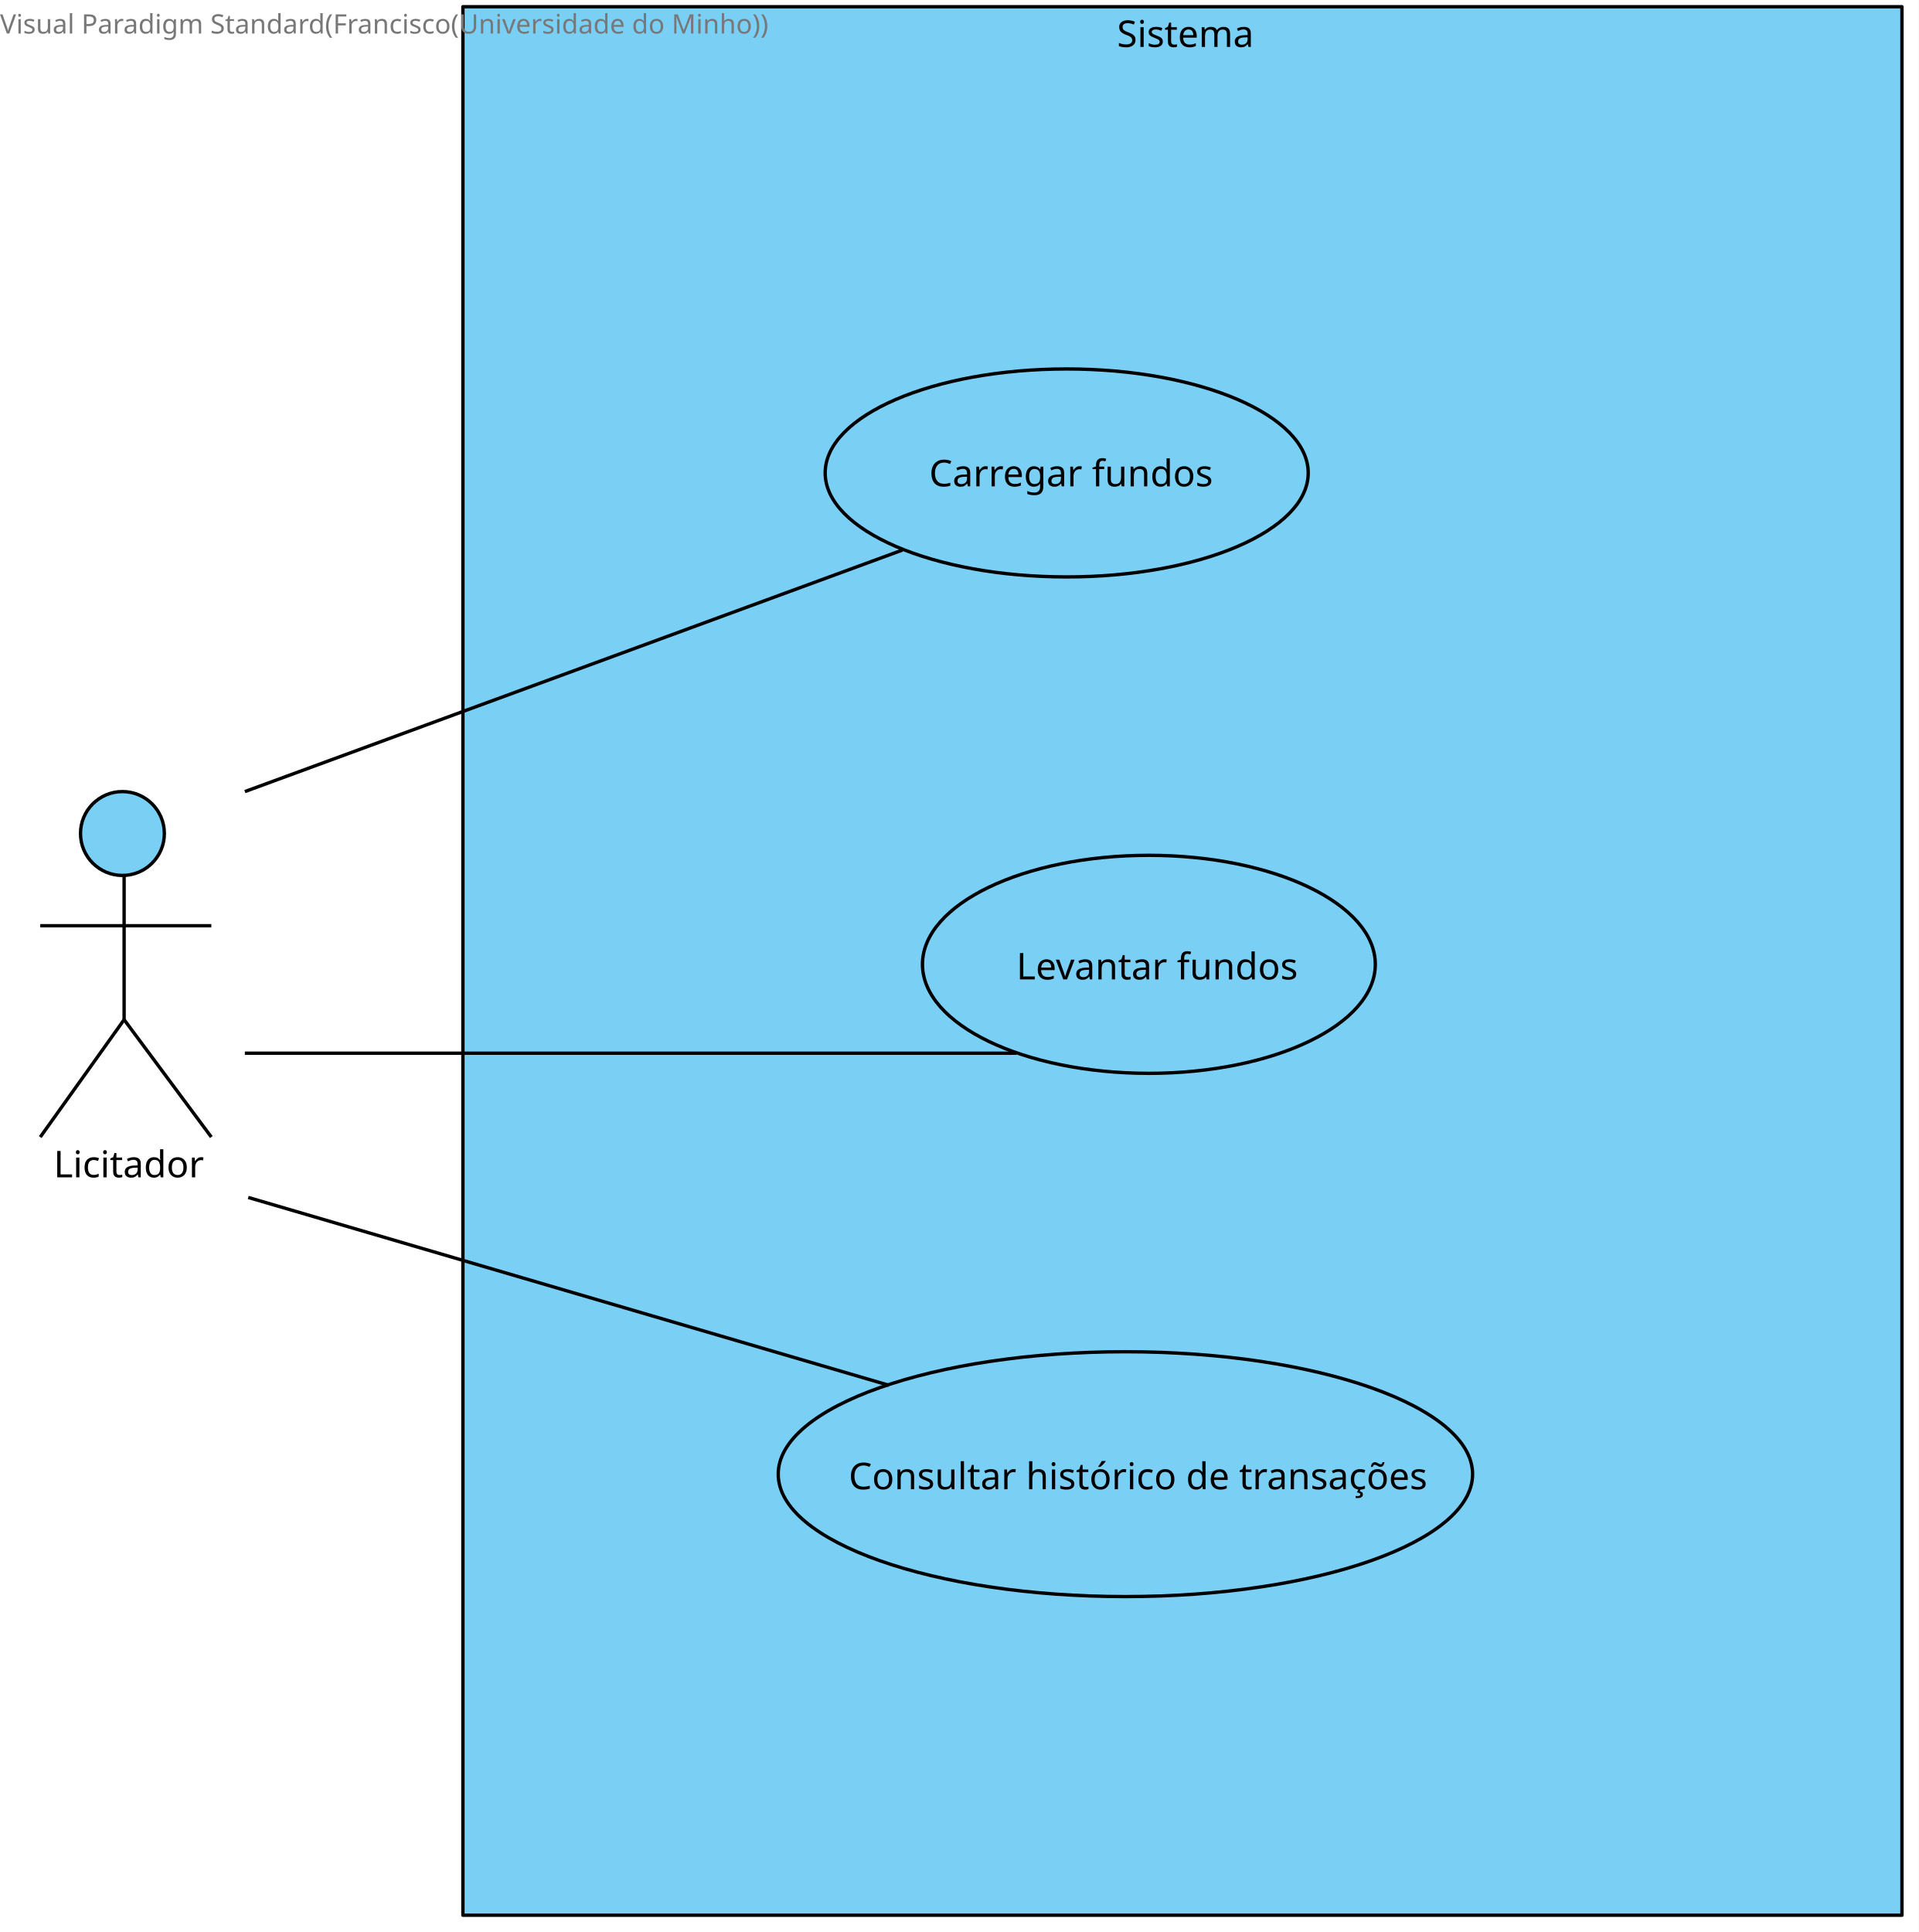
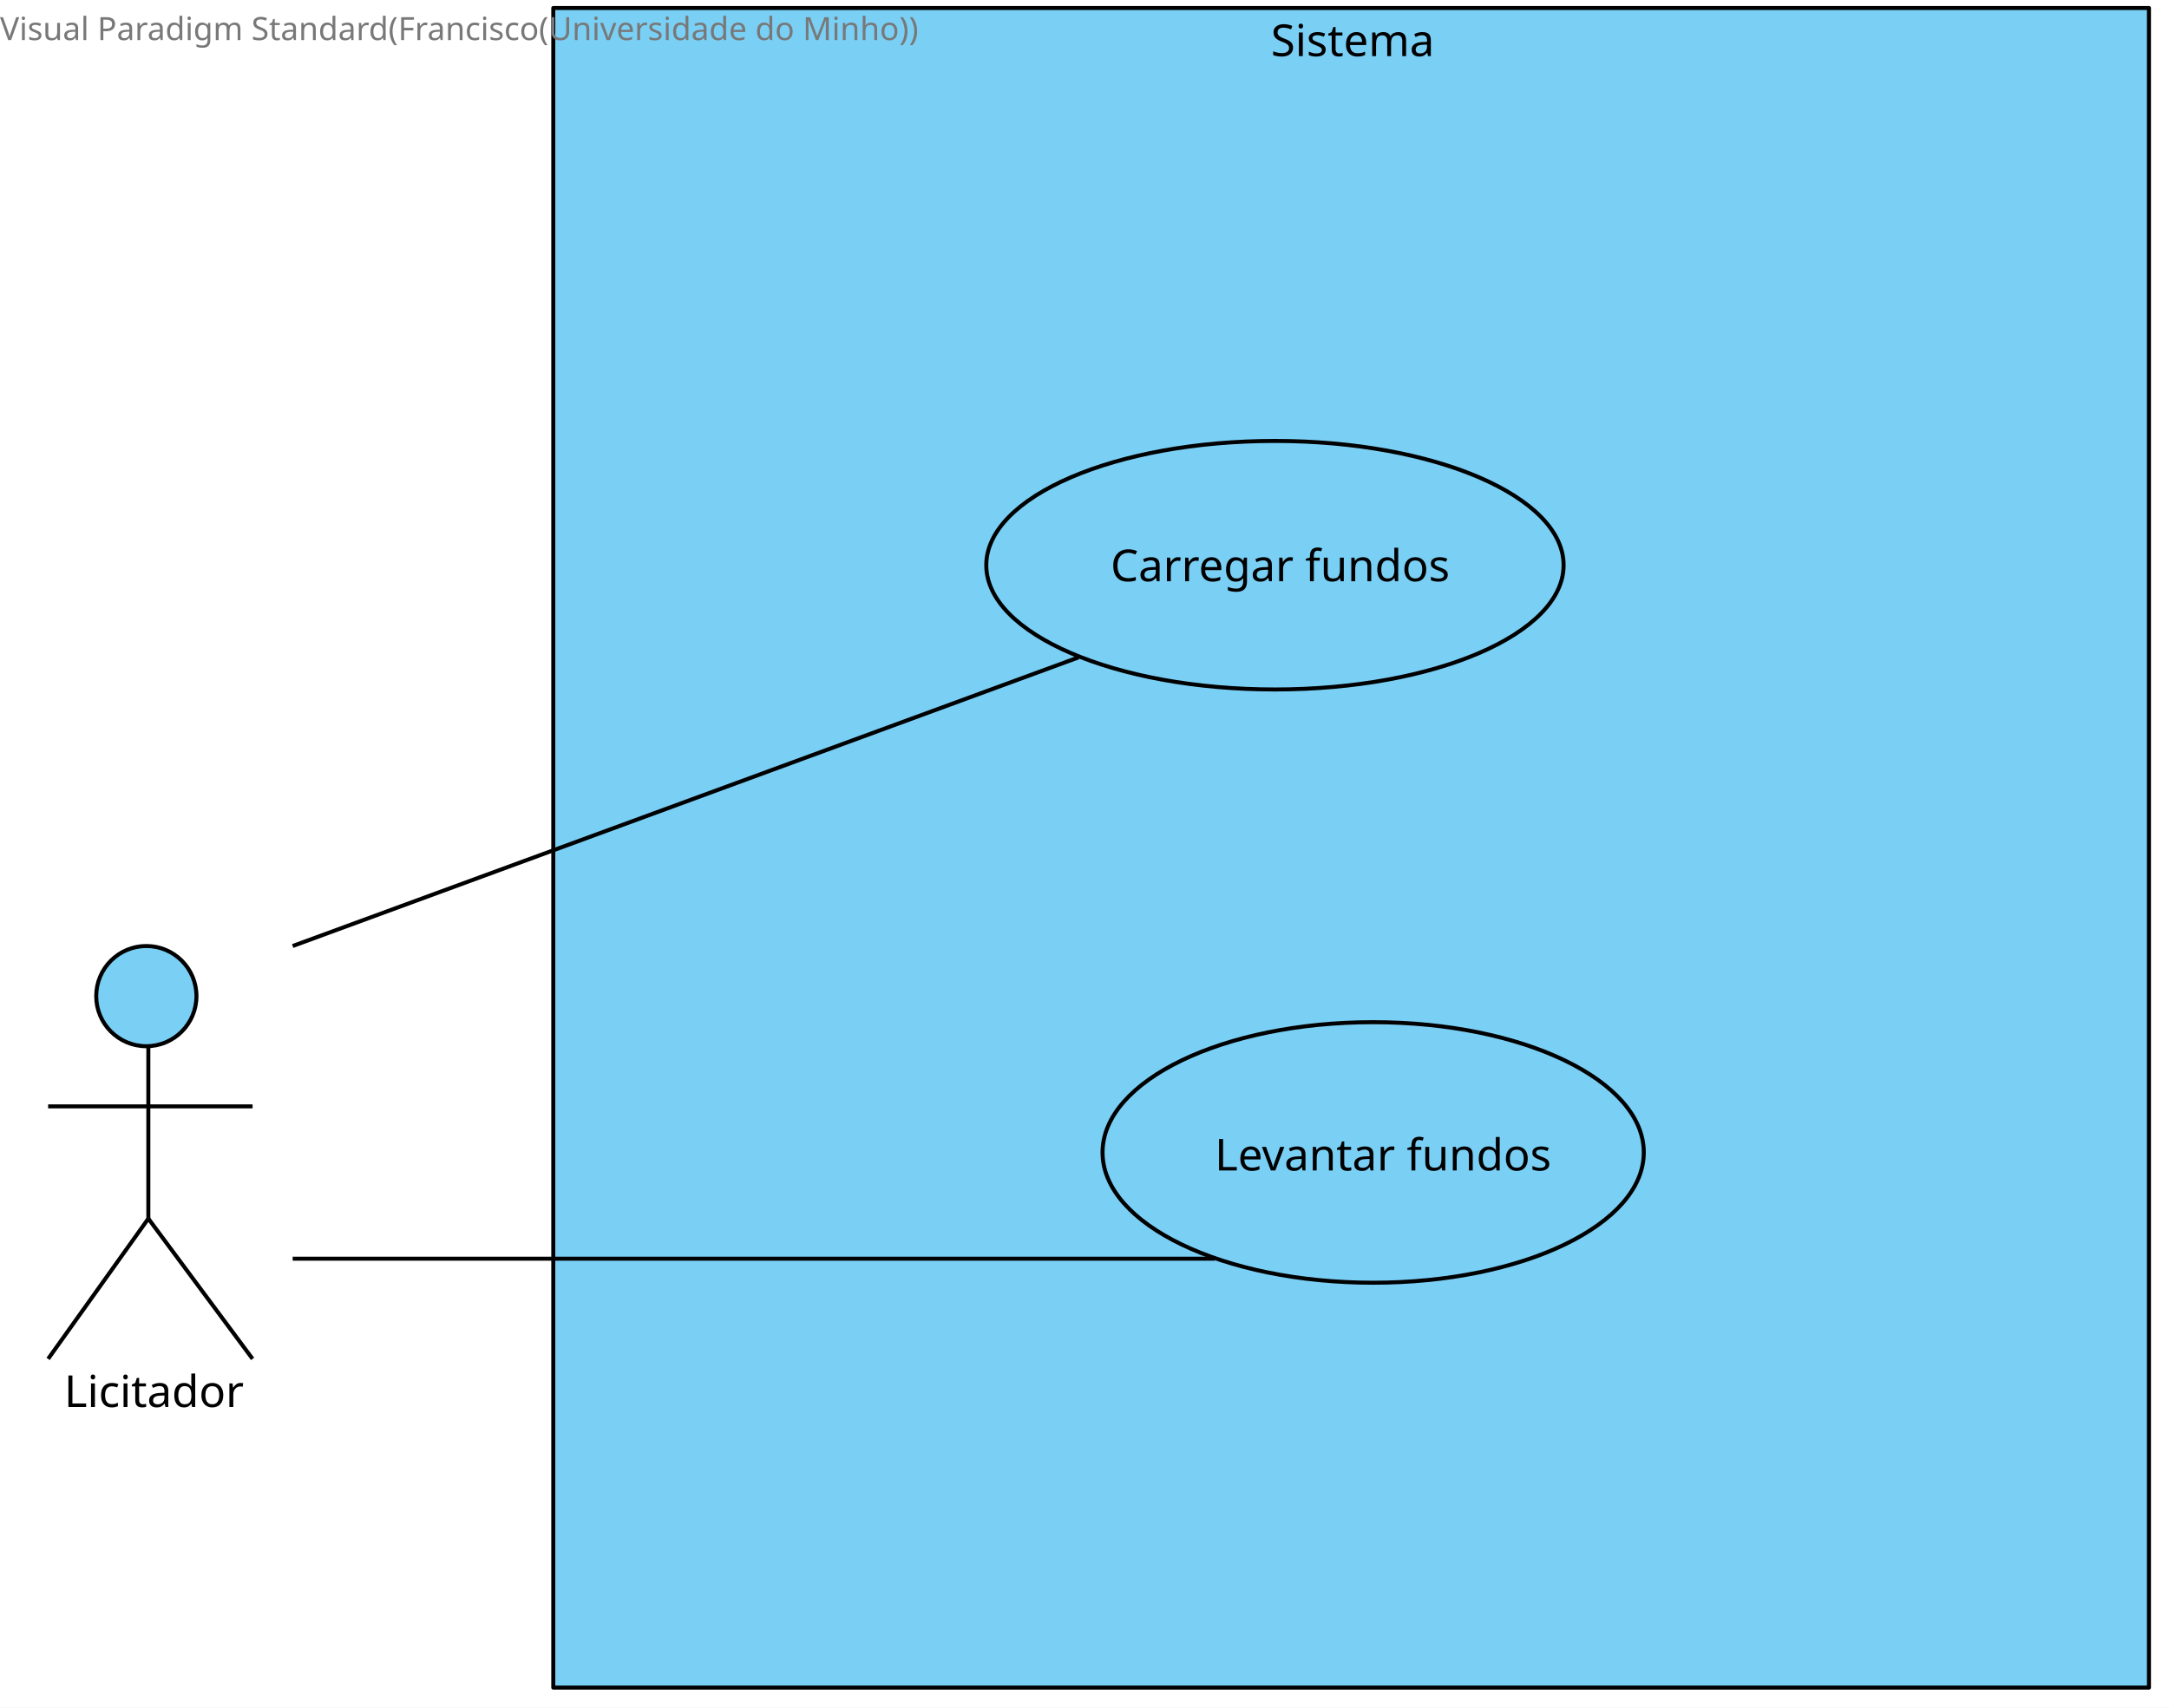
- <svg xmlns="http://www.w3.org/2000/svg" fill-opacity="0" color-rendering="auto" color-interpolation="auto" text-rendering="auto" stroke="rgb(0,0,0)" stroke-linecap="square" width="572" stroke-miterlimit="10" shape-rendering="auto" stroke-opacity="0" fill="rgb(0,0,0)" stroke-dasharray="none" font-weight="normal" stroke-width="1" height="576" font-family="'Dialog'" font-style="normal" stroke-linejoin="miter" font-size="12px" stroke-dashoffset="0" image-rendering="auto">
+ <svg xmlns="http://www.w3.org/2000/svg" fill-opacity="0" color-rendering="auto" color-interpolation="auto" text-rendering="auto" stroke="rgb(0,0,0)" stroke-linecap="square" width="541" stroke-miterlimit="10" shape-rendering="auto" stroke-opacity="0" fill="rgb(0,0,0)" stroke-dasharray="none" font-weight="normal" stroke-width="1" height="426" font-family="'Dialog'" font-style="normal" stroke-linejoin="miter" font-size="12px" stroke-dashoffset="0" image-rendering="auto">
  <defs id="genericDefs" />
  <g>
    <defs id="defs1">
      <clipPath clipPathUnits="userSpaceOnUse" id="clipPath1">
-         <path d="M-7 -7 L441 -7 L441 581 L-7 581 L-7 -7 Z" />
+         <path d="M-7 -7 L410 -7 L410 431 L-7 431 L-7 -7 Z" />
      </clipPath>
      <clipPath clipPathUnits="userSpaceOnUse" id="clipPath2">
-         <path d="M0 0 L0 570 L430 570 L430 0 Z" />
+         <path d="M0 0 L0 420 L399 420 L399 0 Z" />
      </clipPath>
      <clipPath clipPathUnits="userSpaceOnUse" id="clipPath3">
        <path d="M-7 -7 L82 -7 L82 114 L-7 114 L-7 -7 Z" />
      </clipPath>
      <clipPath clipPathUnits="userSpaceOnUse" id="clipPath4">
        <path d="M-7 -7 L155 -7 L155 73 L-7 73 L-7 -7 Z" />
      </clipPath>
      <clipPath clipPathUnits="userSpaceOnUse" id="clipPath5">
        <path d="M0 0 L0 62 L144 62 L144 0 Z" />
      </clipPath>
      <clipPath clipPathUnits="userSpaceOnUse" id="clipPath6">
        <path d="M-7 -7 L146 -7 L146 76 L-7 76 L-7 -7 Z" />
      </clipPath>
      <clipPath clipPathUnits="userSpaceOnUse" id="clipPath7">
        <path d="M0 0 L0 65 L135 65 L135 0 Z" />
      </clipPath>
      <clipPath clipPathUnits="userSpaceOnUse" id="clipPath8">
-         <path d="M-7 -7 L218 -7 L218 84 L-7 84 L-7 -7 Z" />
+         <path d="M-62 -15 L124 -15 L124 30 L-62 30 L-62 -15 Z" />
      </clipPath>
      <clipPath clipPathUnits="userSpaceOnUse" id="clipPath9">
-         <path d="M0 0 L0 73 L207 73 L207 0 Z" />
+         <path d="M0 0 L300 0 L300 176 L0 176 L0 0 Z" />
      </clipPath>
      <clipPath clipPathUnits="userSpaceOnUse" id="clipPath10">
-         <path d="M-62 -15 L124 -15 L124 30 L-62 30 L-62 -15 Z" />
+         <path d="M0 0 L0 176 L300 176 L300 0 Z" />
      </clipPath>
      <clipPath clipPathUnits="userSpaceOnUse" id="clipPath11">
-         <path d="M0 0 L300 0 L300 176 L0 176 L0 0 Z" />
+         <path d="M0 0 L334 0 L334 104 L0 104 L0 0 Z" />
      </clipPath>
      <clipPath clipPathUnits="userSpaceOnUse" id="clipPath12">
-         <path d="M0 0 L0 176 L300 176 L300 0 Z" />
-       </clipPath>
-       <clipPath clipPathUnits="userSpaceOnUse" id="clipPath13">
-         <path d="M0 0 L334 0 L334 104 L0 104 L0 0 Z" />
-       </clipPath>
-       <clipPath clipPathUnits="userSpaceOnUse" id="clipPath14">
        <path d="M0 0 L0 75 L45 75 L45 90 L0 90 L0 104 L334 104 L334 0 Z" />
-       </clipPath>
-       <clipPath clipPathUnits="userSpaceOnUse" id="clipPath15">
-         <path d="M0 0 L295 0 L295 160 L0 160 L0 0 Z" />
-       </clipPath>
-       <clipPath clipPathUnits="userSpaceOnUse" id="clipPath16">
-         <path d="M0 0 L0 32 L44 32 L44 47 L0 47 L0 160 L295 160 L295 0 Z" />
      </clipPath>
    </defs>
    <g fill="white" text-rendering="geometricPrecision" fill-opacity="1" stroke-opacity="1" stroke="white">
-       <rect x="0" width="572" height="576" y="0" stroke="none" />
+       <rect x="0" width="541" height="426" y="0" stroke="none" />
    </g>
    <g font-size="11px" transform="translate(138,2)" fill-opacity="1" fill="rgb(122,207,245)" text-rendering="geometricPrecision" image-rendering="optimizeQuality" font-family="sans-serif" stroke="rgb(122,207,245)" stroke-opacity="1">
-       <rect x="0" width="429" height="569" y="0" clip-path="url(#clipPath1)" stroke="none" />
+       <rect x="0" width="398" height="419" y="0" clip-path="url(#clipPath1)" stroke="none" />
    </g>
    <g stroke-linecap="butt" font-size="11px" transform="translate(138,2)" fill-opacity="1" fill="black" text-rendering="geometricPrecision" image-rendering="optimizeQuality" font-family="sans-serif" stroke-linejoin="round" stroke="black" stroke-opacity="1" stroke-miterlimit="0">
-       <rect fill="none" x="0" width="429" height="569" y="0" clip-path="url(#clipPath1)" />
+       <rect fill="none" x="0" width="398" height="419" y="0" clip-path="url(#clipPath1)" />
    </g>
    <g font-size="11px" transform="translate(138,2)" fill-opacity="1" fill="black" text-rendering="geometricPrecision" image-rendering="optimizeQuality" font-family="sans-serif" stroke="black" stroke-opacity="1">
-       <text x="195" xml:space="preserve" y="12" clip-path="url(#clipPath2)" stroke="none">Sistema</text>
+       <text x="179" xml:space="preserve" y="12" clip-path="url(#clipPath2)" stroke="none">Sistema</text>
    </g>
    <g font-size="11px" transform="translate(2,236)" fill-opacity="1" fill="rgb(122,207,245)" text-rendering="geometricPrecision" image-rendering="optimizeQuality" font-family="sans-serif" stroke="rgb(122,207,245)" stroke-opacity="1">
      <circle r="12.5" clip-path="url(#clipPath3)" cx="34.5" cy="12.5" stroke="none" />
    </g>
    <g stroke-linecap="butt" font-size="11px" transform="translate(2,236)" fill-opacity="1" fill="black" text-rendering="geometricPrecision" image-rendering="optimizeQuality" font-family="sans-serif" stroke-linejoin="round" stroke="black" stroke-opacity="1" stroke-miterlimit="0">
      <circle fill="none" r="12.5" clip-path="url(#clipPath3)" cx="34.5" cy="12.5" />
      <line y2="68" fill="none" x1="35" clip-path="url(#clipPath3)" x2="35" y1="25" />
      <line y2="40" fill="none" x1="10" clip-path="url(#clipPath3)" x2="61" y1="40" />
      <line y2="103" fill="none" x1="35" clip-path="url(#clipPath3)" x2="10" y1="68" />
      <line y2="103" fill="none" x1="35" clip-path="url(#clipPath3)" x2="61" y1="68" />
    </g>
    <g font-size="11px" transform="translate(246,110)" fill-opacity="1" fill="rgb(122,207,245)" text-rendering="geometricPrecision" image-rendering="optimizeQuality" font-family="sans-serif" stroke="rgb(122,207,245)" stroke-opacity="1">
      <ellipse rx="72" ry="31" clip-path="url(#clipPath4)" cx="72" cy="31" stroke="none" />
    </g>
    <g stroke-linecap="butt" font-size="11px" transform="translate(246,110)" fill-opacity="1" fill="black" text-rendering="geometricPrecision" image-rendering="optimizeQuality" font-family="sans-serif" stroke-linejoin="round" stroke="black" stroke-opacity="1" stroke-miterlimit="0">
      <ellipse rx="72" fill="none" ry="31" clip-path="url(#clipPath4)" cx="72" cy="31" />
    </g>
    <g font-size="11px" transform="translate(246,110)" fill-opacity="1" fill="black" text-rendering="geometricPrecision" image-rendering="optimizeQuality" font-family="sans-serif" stroke="black" stroke-opacity="1">
      <text x="31" xml:space="preserve" y="35" clip-path="url(#clipPath5)" stroke="none">Carregar fundos</text>
    </g>
    <g font-size="11px" transform="translate(275,255)" fill-opacity="1" fill="rgb(122,207,245)" text-rendering="geometricPrecision" image-rendering="optimizeQuality" font-family="sans-serif" stroke="rgb(122,207,245)" stroke-opacity="1">
      <ellipse rx="67.5" ry="32.5" clip-path="url(#clipPath6)" cx="67.5" cy="32.5" stroke="none" />
    </g>
    <g stroke-linecap="butt" font-size="11px" transform="translate(275,255)" fill-opacity="1" fill="black" text-rendering="geometricPrecision" image-rendering="optimizeQuality" font-family="sans-serif" stroke-linejoin="round" stroke="black" stroke-opacity="1" stroke-miterlimit="0">
      <ellipse rx="67.5" fill="none" ry="32.5" clip-path="url(#clipPath6)" cx="67.5" cy="32.5" />
    </g>
    <g font-size="11px" transform="translate(275,255)" fill-opacity="1" fill="black" text-rendering="geometricPrecision" image-rendering="optimizeQuality" font-family="sans-serif" stroke="black" stroke-opacity="1">
      <text x="28" xml:space="preserve" y="37" clip-path="url(#clipPath7)" stroke="none">Levantar fundos</text>
    </g>
-     <g font-size="11px" transform="translate(232,403)" fill-opacity="1" fill="rgb(122,207,245)" text-rendering="geometricPrecision" image-rendering="optimizeQuality" font-family="sans-serif" stroke="rgb(122,207,245)" stroke-opacity="1">
-       <ellipse rx="103.5" ry="36.5" clip-path="url(#clipPath8)" cx="103.5" cy="36.5" stroke="none" />
-     </g>
-     <g stroke-linecap="butt" font-size="11px" transform="translate(232,403)" fill-opacity="1" fill="black" text-rendering="geometricPrecision" image-rendering="optimizeQuality" font-family="sans-serif" stroke-linejoin="round" stroke="black" stroke-opacity="1" stroke-miterlimit="0">
-       <ellipse rx="103.5" fill="none" ry="36.5" clip-path="url(#clipPath8)" cx="103.5" cy="36.5" />
-     </g>
-     <g font-size="11px" transform="translate(232,403)" fill-opacity="1" fill="black" text-rendering="geometricPrecision" image-rendering="optimizeQuality" font-family="sans-serif" stroke="black" stroke-opacity="1">
-       <text x="21" xml:space="preserve" y="41" clip-path="url(#clipPath9)" stroke="none">Consultar histórico de transações</text>
-     </g>
    <g font-size="11px" transform="translate(6,339)" fill-opacity="1" fill="black" text-rendering="geometricPrecision" image-rendering="optimizeQuality" font-family="sans-serif" stroke="black" stroke-opacity="1">
-       <text x="10" xml:space="preserve" y="12" clip-path="url(#clipPath10)" stroke="none">Licitador</text>
+       <text x="10" xml:space="preserve" y="12" clip-path="url(#clipPath8)" stroke="none">Licitador</text>
    </g>
    <g stroke-linecap="butt" font-size="11px" transform="translate(23,114)" fill-opacity="1" fill="black" text-rendering="geometricPrecision" image-rendering="optimizeQuality" font-family="sans-serif" stroke-linejoin="round" stroke="black" stroke-opacity="1">
-       <line y2="50" fill="none" x1="50" clip-path="url(#clipPath12)" x2="246" y1="122" />
+       <line y2="50" fill="none" x1="50" clip-path="url(#clipPath10)" x2="246" y1="122" />
    </g>
    <g stroke-linecap="butt" font-size="11px" transform="translate(23,264)" fill-opacity="1" fill="black" text-rendering="geometricPrecision" image-rendering="optimizeQuality" font-family="sans-serif" stroke-linejoin="round" stroke="black" stroke-opacity="1">
-       <line y2="50" fill="none" x1="50" clip-path="url(#clipPath14)" x2="280" y1="50" />
-     </g>
-     <g stroke-linecap="butt" font-size="11px" transform="translate(24,307)" fill-opacity="1" fill="black" text-rendering="geometricPrecision" image-rendering="optimizeQuality" font-family="sans-serif" stroke-linejoin="round" stroke="black" stroke-opacity="1">
-       <line y2="106" fill="none" x1="50" clip-path="url(#clipPath16)" x2="241" y1="50" />
+       <line y2="50" fill="none" x1="50" clip-path="url(#clipPath12)" x2="280" y1="50" />
    </g>
    <g font-size="8px" fill-opacity="1" fill="rgb(120,120,120)" text-rendering="geometricPrecision" image-rendering="optimizeQuality" stroke="rgb(120,120,120)" stroke-opacity="1">
      <text x="0" xml:space="preserve" y="10" stroke="none">Visual Paradigm Standard(Francisco(Universidade do Minho))</text>
    </g>
  </g>
</svg>
